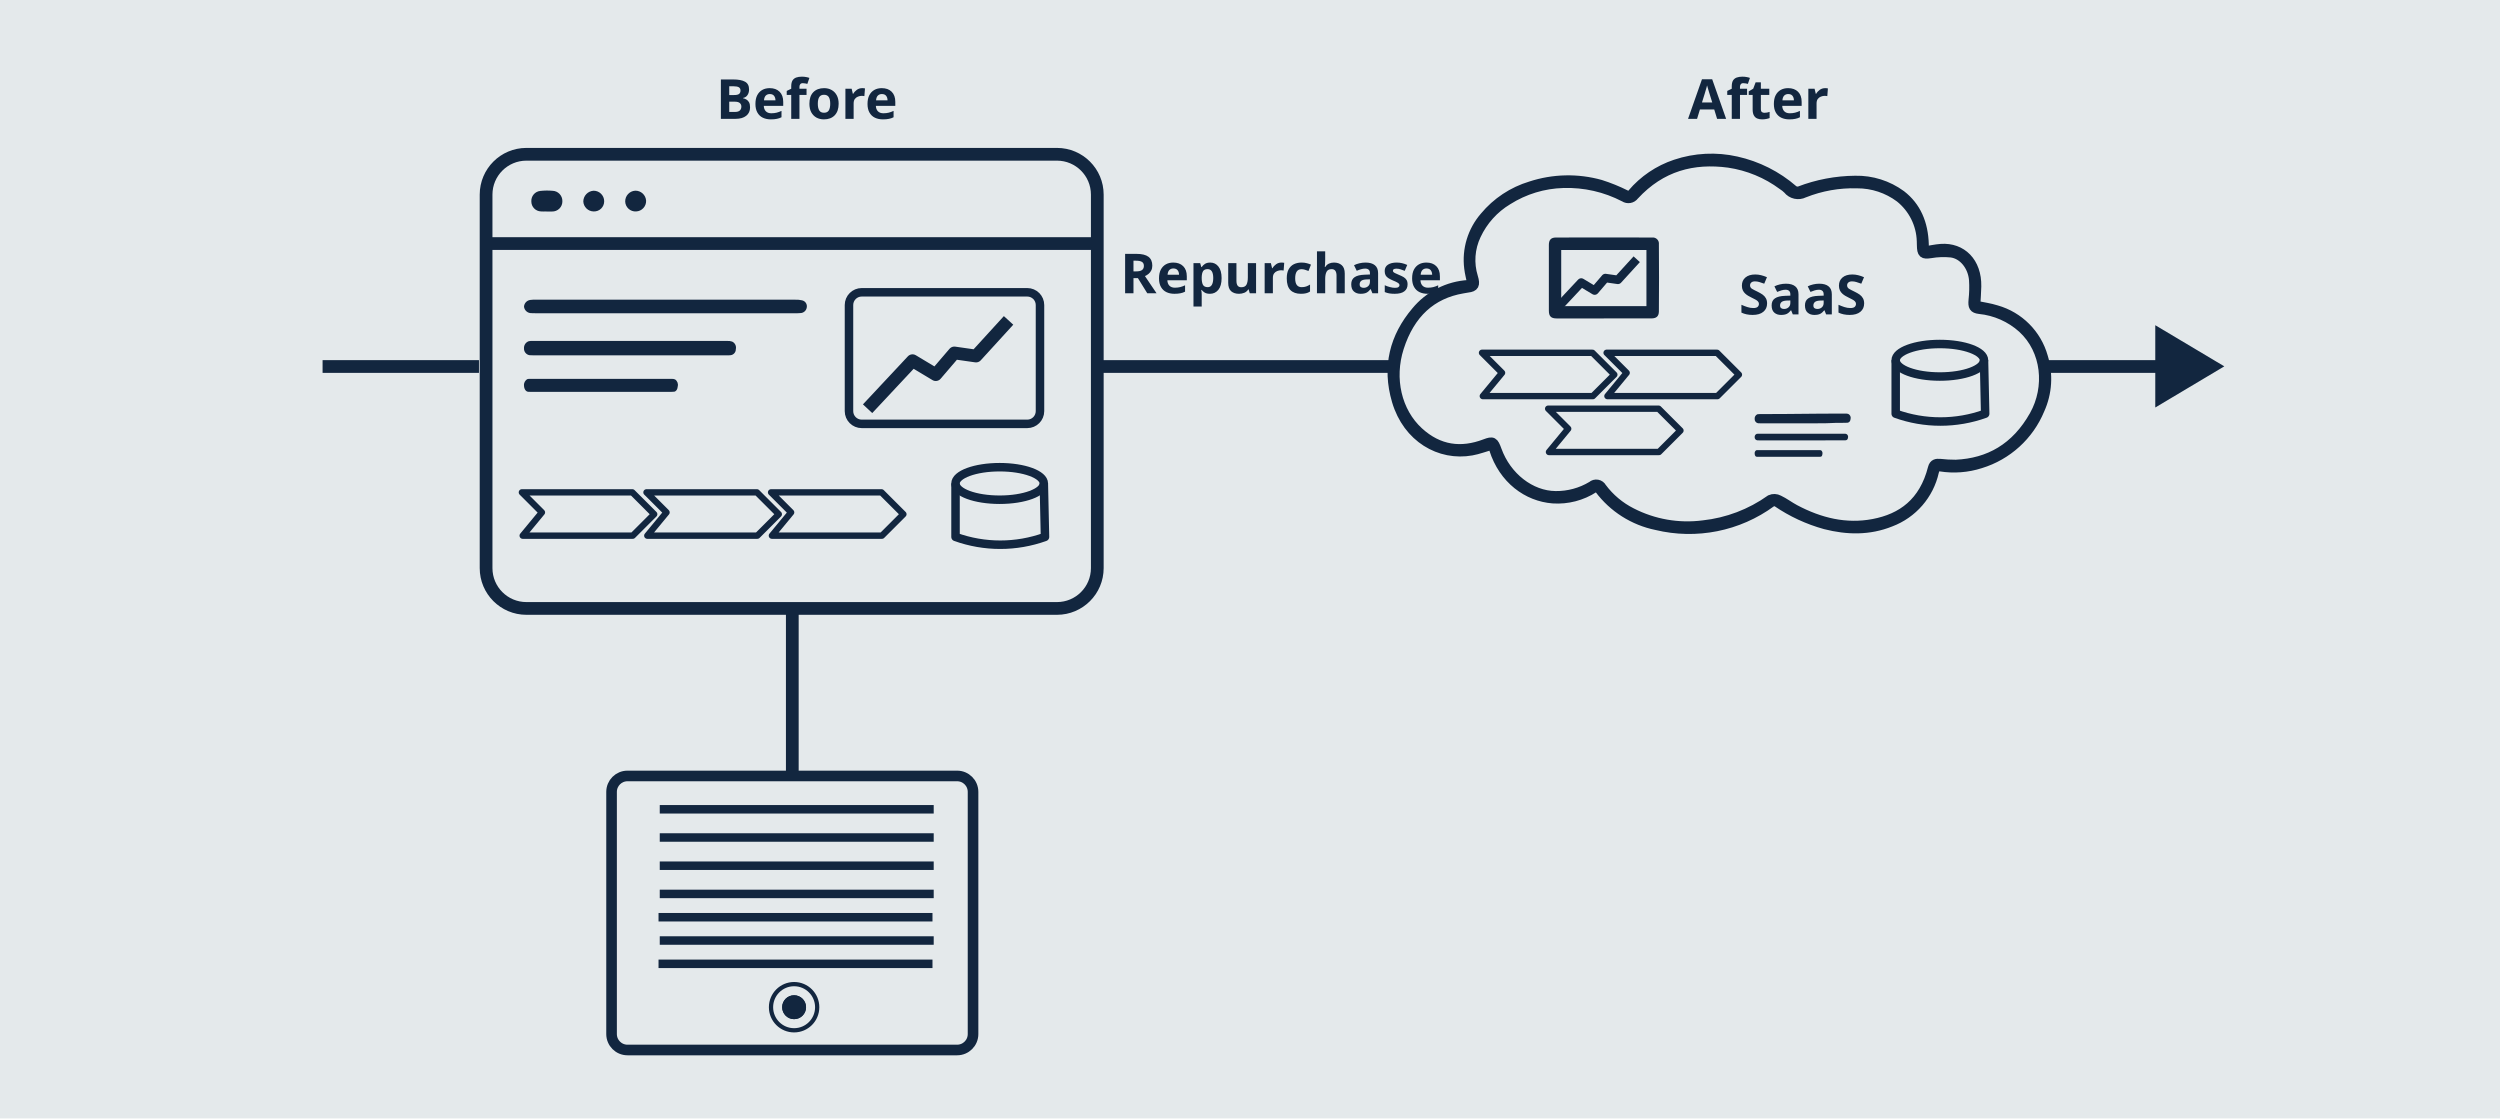
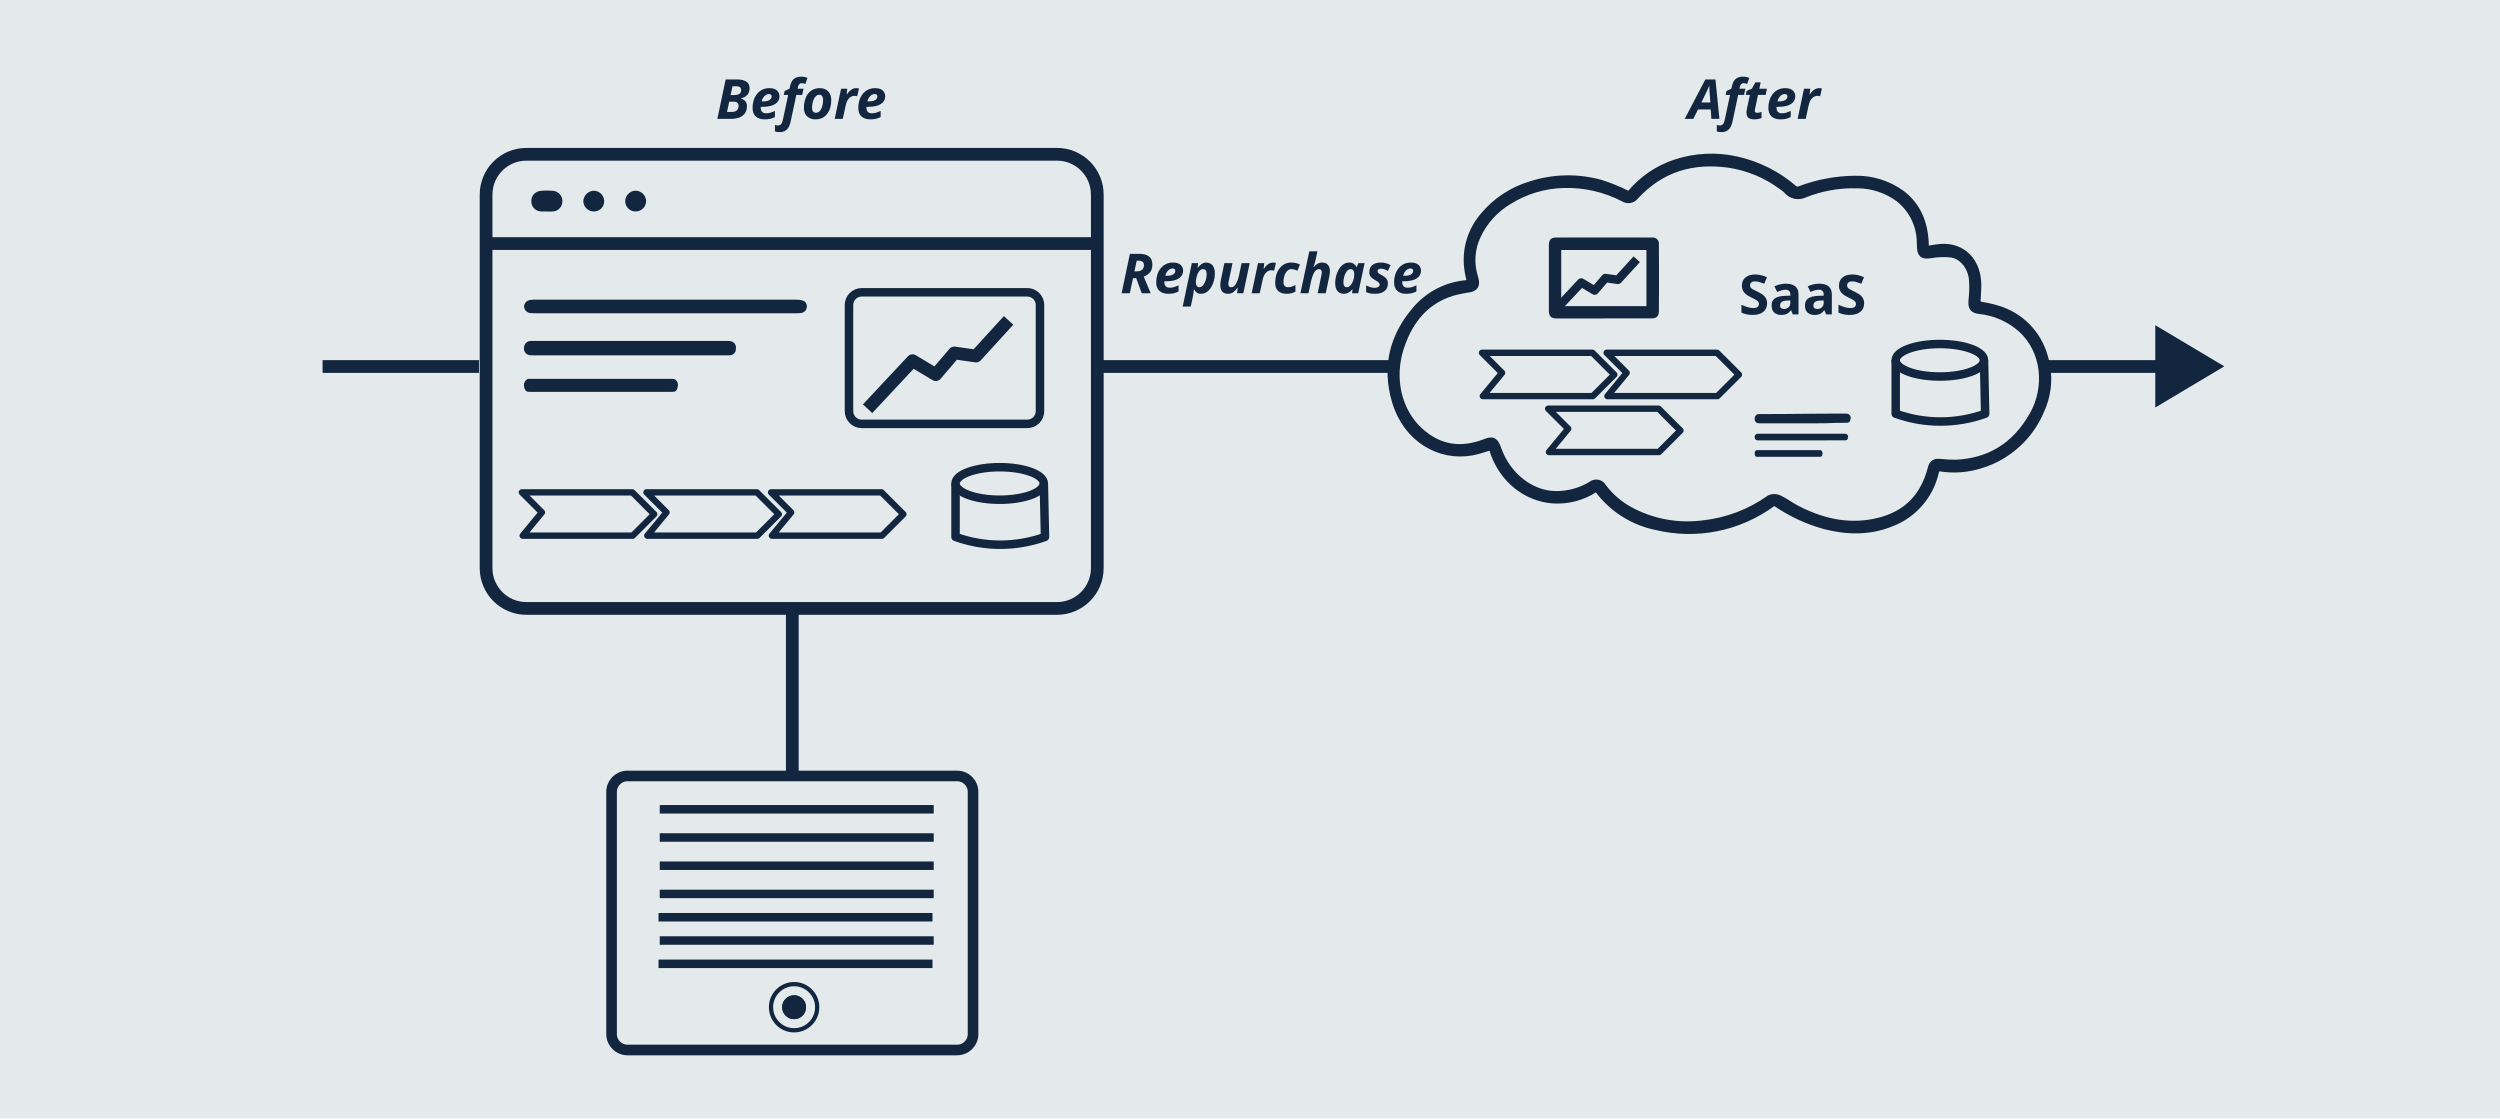
<svg xmlns="http://www.w3.org/2000/svg" width="589" height="263.502" viewBox="0 0 589 263.502">
-   <g id="Grupo_1075942" data-name="Grupo 1075942" transform="translate(-370 -3385)">
-     <rect id="Rectángulo_376441" data-name="Rectángulo 376441" width="589" height="263.502" transform="translate(370 3385)" fill="#e4e9eb" opacity="0.997" />
-     <g id="Grupo_1074660" data-name="Grupo 1074660" transform="translate(446 3397)">
-       <g id="gbVqRU.tif" transform="translate(47.454 32.893)">
-         <g id="Grupo_155512" data-name="Grupo 155512">
-           <path id="Trazado_197441" data-name="Trazado 197441" d="M-953.461,4764.263q-15.129,0-30.259,0c-.4,0-.8.006-1.192-.026a1.721,1.721,0,0,1-1.731-1.51,1.7,1.7,0,0,1,1.507-1.607,7,7,0,0,1,1.187-.053q30.638,0,61.277,0a5.4,5.4,0,0,1,1.491.142,1.426,1.426,0,0,1,1.156,1.687,1.555,1.555,0,0,1-1.554,1.326,11.74,11.74,0,0,1-1.3.038Q-938.169,4764.264-953.461,4764.263Z" transform="translate(986.644 -4735.351)" fill="#12263f" />
-           <path id="Trazado_197442" data-name="Trazado 197442" d="M-961.784,4800.792q-11.334,0-22.669,0a7.561,7.561,0,0,1-.893-.029,1.562,1.562,0,0,1-1.3-1.6,1.677,1.677,0,0,1,1.129-1.7,3.628,3.628,0,0,1,.889-.058q22.954,0,45.907,0a2.9,2.9,0,0,1,1.117.15,1.571,1.571,0,0,1,.867,1.79,1.4,1.4,0,0,1-1.164,1.409,6.281,6.281,0,0,1-.973.04Q-950.328,4800.793-961.784,4800.792Z" transform="translate(986.644 -4761.97)" fill="#12263f" />
-           <path id="Trazado_197443" data-name="Trazado 197443" d="M-968.6,4830.835h-16.454a4.63,4.63,0,0,1-.648-.025c-.536-.077-.923-.685-.941-1.451a1.548,1.548,0,0,1,.819-1.54,2.2,2.2,0,0,1,.646-.051q16.66,0,33.322,0a1.716,1.716,0,0,1,.811.138,1.532,1.532,0,0,1,.629,1.617c-.064.744-.358,1.177-.845,1.272a3.633,3.633,0,0,1-.706.036Q-960.283,4830.836-968.6,4830.835Z" transform="translate(986.643 -4783.402)" fill="#12263f" />
-           <path id="Trazado_197444" data-name="Trazado 197444" d="M-977.107,4680.012c-.431,0-.866.035-1.294-.007a2.339,2.339,0,0,1-2.265-2.33,2.362,2.362,0,0,1,2.1-2.5,14.55,14.55,0,0,1,2.873-.034,2.4,2.4,0,0,1,2.341,2.435,2.378,2.378,0,0,1-2.455,2.449c-.429.03-.863,0-1.295,0Z" transform="translate(982.395 -4675.086)" fill="#12263f" />
-           <path id="Trazado_197445" data-name="Trazado 197445" d="M-899.206,4677.549a2.455,2.455,0,0,1-2.368,2.535,2.422,2.422,0,0,1-2.558-2.33,2.518,2.518,0,0,1,2.354-2.563A2.514,2.514,0,0,1-899.206,4677.549Z" transform="translate(927.975 -4675.159)" fill="#12263f" />
-           <path id="Trazado_197446" data-name="Trazado 197446" d="M-933.367,4677.692a2.384,2.384,0,0,1-2.482,2.419,2.473,2.473,0,0,1-2.437-2.351,2.573,2.573,0,0,1,2.442-2.532A2.485,2.485,0,0,1-933.367,4677.692Z" transform="translate(952.259 -4675.187)" fill="#12263f" />
+   <g id="Grupo_1076385" data-name="Grupo 1076385" transform="translate(-370 -3385)">
+     <g id="Grupo_1075942" data-name="Grupo 1075942">
+       <rect id="Rectángulo_376441" data-name="Rectángulo 376441" width="589" height="263.502" transform="translate(370 3385)" fill="#e4e9eb" opacity="0.997" />
+       <g id="Grupo_1074660" data-name="Grupo 1074660" transform="translate(446 3397)">
+         <g id="gbVqRU.tif" transform="translate(47.454 32.893)">
+           <g id="Grupo_155512" data-name="Grupo 155512">
+             <path id="Trazado_197441" data-name="Trazado 197441" d="M-953.461,4764.263q-15.129,0-30.259,0c-.4,0-.8.006-1.192-.026a1.721,1.721,0,0,1-1.731-1.51,1.7,1.7,0,0,1,1.507-1.607,7,7,0,0,1,1.187-.053q30.638,0,61.277,0a5.4,5.4,0,0,1,1.491.142,1.426,1.426,0,0,1,1.156,1.687,1.555,1.555,0,0,1-1.554,1.326,11.74,11.74,0,0,1-1.3.038Q-938.169,4764.264-953.461,4764.263Z" transform="translate(986.644 -4735.351)" fill="#12263f" />
+             <path id="Trazado_197442" data-name="Trazado 197442" d="M-961.784,4800.792q-11.334,0-22.669,0a7.561,7.561,0,0,1-.893-.029,1.562,1.562,0,0,1-1.3-1.6,1.677,1.677,0,0,1,1.129-1.7,3.628,3.628,0,0,1,.889-.058q22.954,0,45.907,0a2.9,2.9,0,0,1,1.117.15,1.571,1.571,0,0,1,.867,1.79,1.4,1.4,0,0,1-1.164,1.409,6.281,6.281,0,0,1-.973.04Q-950.328,4800.793-961.784,4800.792Z" transform="translate(986.644 -4761.97)" fill="#12263f" />
+             <path id="Trazado_197443" data-name="Trazado 197443" d="M-968.6,4830.835h-16.454a4.63,4.63,0,0,1-.648-.025c-.536-.077-.923-.685-.941-1.451a1.548,1.548,0,0,1,.819-1.54,2.2,2.2,0,0,1,.646-.051q16.66,0,33.322,0a1.716,1.716,0,0,1,.811.138,1.532,1.532,0,0,1,.629,1.617c-.064.744-.358,1.177-.845,1.272a3.633,3.633,0,0,1-.706.036Q-960.283,4830.836-968.6,4830.835Z" transform="translate(986.643 -4783.402)" fill="#12263f" />
+             <path id="Trazado_197444" data-name="Trazado 197444" d="M-977.107,4680.012c-.431,0-.866.035-1.294-.007a2.339,2.339,0,0,1-2.265-2.33,2.362,2.362,0,0,1,2.1-2.5,14.55,14.55,0,0,1,2.873-.034,2.4,2.4,0,0,1,2.341,2.435,2.378,2.378,0,0,1-2.455,2.449c-.429.03-.863,0-1.295,0Z" transform="translate(982.395 -4675.086)" fill="#12263f" />
+             <path id="Trazado_197445" data-name="Trazado 197445" d="M-899.206,4677.549a2.455,2.455,0,0,1-2.368,2.535,2.422,2.422,0,0,1-2.558-2.33,2.518,2.518,0,0,1,2.354-2.563A2.514,2.514,0,0,1-899.206,4677.549Z" transform="translate(927.975 -4675.159)" fill="#12263f" />
+             <path id="Trazado_197446" data-name="Trazado 197446" d="M-933.367,4677.692a2.384,2.384,0,0,1-2.482,2.419,2.473,2.473,0,0,1-2.437-2.351,2.573,2.573,0,0,1,2.442-2.532A2.485,2.485,0,0,1-933.367,4677.692Z" transform="translate(952.259 -4675.187)" fill="#12263f" />
+           </g>
        </g>
+         <path id="Trazado_197448" data-name="Trazado 197448" d="M-784.979,4931.383h25.924l5.051-5.052-5.147-5.146h-26.02l4.718,4.718Z" transform="translate(890.84 -4817.182)" fill="none" stroke="#12263f" stroke-linejoin="round" stroke-width="1.5" />
+         <path id="Trazado_197449" data-name="Trazado 197449" d="M-886.574,4931.383h25.924l5.051-5.052-5.147-5.146h-26.02l4.718,4.718Z" transform="translate(963.079 -4817.182)" fill="none" stroke="#12263f" stroke-linejoin="round" stroke-width="1.5" />
+         <path id="Trazado_197450" data-name="Trazado 197450" d="M-988.169,4931.383h25.925l5.051-5.052-5.147-5.146h-26.02l4.718,4.718Z" transform="translate(1035.318 -4817.182)" fill="none" stroke="#12263f" stroke-linejoin="round" stroke-width="1.5" />
+         <path id="Trazado_197451" data-name="Trazado 197451" d="M-634.8,4913.921v12.594a31.109,31.109,0,0,0,21.078,0l-.274-12.594" transform="translate(783.922 -4812.018)" fill="none" stroke="#12263f" stroke-linejoin="round" stroke-width="2" />
+         <path id="Trazado_197452" data-name="Trazado 197452" d="M-706.488,4801.779l10.585-11.315,5.475,3.285,4.38-5.11,5.11.73,7.664-8.395" transform="translate(834.893 -4717.486)" fill="none" stroke="#12263f" stroke-linejoin="round" stroke-width="3" />
+         <ellipse id="Elipse_5993" data-name="Elipse 5993" cx="10.402" cy="3.832" rx="10.402" ry="3.832" transform="translate(149.118 98.072)" fill="none" stroke="#12263f" stroke-linejoin="round" stroke-width="2" />
+         <path id="Trazado_197527" data-name="Trazado 197527" d="M-784.979,4931.383h25.924l5.051-5.052-5.147-5.146h-26.02l4.718,4.718Z" transform="translate(1073.918 -4836.893)" fill="none" stroke="#12263f" stroke-linejoin="round" stroke-width="1.5" />
+         <path id="Trazado_197528" data-name="Trazado 197528" d="M-886.574,4931.383h25.924l5.051-5.052-5.147-5.146h-26.02l4.718,4.718Z" transform="translate(1189.285 -4850.065)" fill="none" stroke="#12263f" stroke-linejoin="round" stroke-width="1.5" />
+         <path id="Trazado_197529" data-name="Trazado 197529" d="M-988.169,4931.383h25.925l5.051-5.052-5.147-5.146h-26.02l4.718,4.718Z" transform="translate(1261.524 -4850.065)" fill="none" stroke="#12263f" stroke-linejoin="round" stroke-width="1.5" />
+         <g id="Rectángulo_376411" data-name="Rectángulo 376411" transform="translate(123.021 55.865)" fill="none" stroke="#12263f" stroke-width="2">
+           <rect width="47" height="33" rx="4" stroke="none" />
+           <rect x="1" y="1" width="45" height="31" rx="3" fill="none" />
+         </g>
+         <path id="Trazado_197436" data-name="Trazado 197436" d="M-10419.125-6917.625h36.843" transform="translate(10419.125 6991.973)" fill="none" stroke="#12263f" stroke-width="3" />
+         <path id="Trazado_197437" data-name="Trazado 197437" d="M0,0H41.1" transform="translate(110.667 171.596) rotate(-90)" fill="none" stroke="#12263f" stroke-width="3" />
+         <path id="Trazado_197439" data-name="Trazado 197439" d="M-10419.125-6917.625h69.958" transform="translate(10601.072 6991.973)" fill="none" stroke="#12263f" stroke-width="3" />
+         <path id="Trazado_197440" data-name="Trazado 197440" d="M-10419.125-6917.625h28.931" transform="translate(10823.83 6991.973)" fill="none" stroke="#12263f" stroke-width="3" />
+         <path id="Polígono_73" data-name="Polígono 73" d="M9.694,0l9.694,16.261H0Z" transform="translate(448.044 64.618) rotate(90)" fill="#12263f" />
+         <g id="Rectángulo_46384" data-name="Rectángulo 46384" transform="translate(66.835 169.565)" fill="none" stroke="#12263f" stroke-width="2.5">
+           <rect width="87.664" height="67.064" rx="5" stroke="none" />
+           <rect x="1.25" y="1.25" width="85.164" height="64.564" rx="3.75" fill="none" />
+         </g>
+         <g id="Grupo_1074588" data-name="Grupo 1074588" transform="translate(79.15 178.67)">
+           <path id="Trazado_197441-2" data-name="Trazado 197441" d="M-10088.652-6500.5h64.543" transform="translate(10088.94 6500.5)" fill="none" stroke="#12263f" stroke-width="2" />
+           <path id="Trazado_197443-2" data-name="Trazado 197443" d="M-10088.652-6500.5h64.543" transform="translate(10088.94 6513.792)" fill="none" stroke="#12263f" stroke-width="2" />
+           <path id="Trazado_197445-2" data-name="Trazado 197445" d="M-10088.652-6500.5h64.543" transform="translate(10088.652 6525.928)" fill="none" stroke="#12263f" stroke-width="2" />
+           <path id="Trazado_197447" data-name="Trazado 197447" d="M-10088.652-6500.5h64.543" transform="translate(10088.652 6536.908)" fill="none" stroke="#12263f" stroke-width="2" />
+           <path id="Trazado_197449-2" data-name="Trazado 197449" d="M-10088.652-6500.5h64.543" transform="translate(10088.94 6507.146)" fill="none" stroke="#12263f" stroke-width="2" />
+           <path id="Trazado_197451-2" data-name="Trazado 197451" d="M-10088.652-6500.5h64.543" transform="translate(10088.94 6520.438)" fill="none" stroke="#12263f" stroke-width="2" />
+           <path id="Trazado_197453" data-name="Trazado 197453" d="M-10088.652-6500.5h64.543" transform="translate(10088.94 6531.418)" fill="none" stroke="#12263f" stroke-width="2" />
+         </g>
+         <g id="Grupo_1074589" data-name="Grupo 1074589" transform="translate(105.15 219.358)">
+           <g id="Elipse_5993-2" data-name="Elipse 5993" fill="none" stroke="#12263f" stroke-width="1">
+             <circle cx="5.941" cy="5.941" r="5.941" stroke="none" />
+             <circle cx="5.941" cy="5.941" r="5.441" fill="none" />
+           </g>
+           <g id="Elipse_5995" data-name="Elipse 5995" transform="translate(3.127 3.127)" fill="#12263f" stroke="#12263f" stroke-width="1">
+             <circle cx="2.814" cy="2.814" r="2.814" stroke="none" />
+             <circle cx="2.814" cy="2.814" r="2.314" fill="none" />
+           </g>
+         </g>
+         <path id="Trazado_197455" data-name="Trazado 197455" d="M-708.49,4769.306c-1.748,0-3.5.006-5.243,0-1.3-.005-1.807-.517-1.811-1.82-.006-1.665-.008-13.847,0-15.51.006-1.166.492-1.727,1.64-1.735,3.662-.026,19.011-.025,22.672,0a1.438,1.438,0,0,1,1.611,1.6c.043,1.774.045,14.07,0,15.843-.03,1.133-.6,1.611-1.772,1.616C-693.2,4769.312-706.687,4769.306-708.49,4769.306Zm15.935-16.119h-20.079V4766.4h20.079Z" transform="translate(1004.456 -4706.281)" fill="#12263f" stroke="rgba(0,0,0,0)" stroke-width="4" />
+         <path id="Trazado_197456" data-name="Trazado 197456" d="M-706.488,4792.995l6.116-6.536,3.163,1.9,2.531-2.953,2.953.424,4.429-4.852" transform="translate(996.908 -4731.901)" fill="none" stroke="#12263f" stroke-linejoin="round" stroke-width="2" />
+         <path id="Trazado_197457" data-name="Trazado 197457" d="M-634.8,4913.921v12.594a31.109,31.109,0,0,0,21.078,0l-.274-12.594" transform="translate(1005.428 -4841.042)" fill="none" stroke="#12263f" stroke-linejoin="round" stroke-width="2" />
+         <ellipse id="Elipse_5997" data-name="Elipse 5997" cx="10.402" cy="3.832" rx="10.402" ry="3.832" transform="translate(370.624 69.047)" fill="none" stroke="#12263f" stroke-linejoin="round" stroke-width="2" />
+         <g id="Jh8W0t" transform="translate(251.906 25.204)">
+           <g id="Grupo_155516" data-name="Grupo 155516">
+             <path id="Trazado_197486" data-name="Trazado 197486" d="M-1387.324,4888.216c-1.639.473-3.179,1.063-4.759,1.348-7.539,1.354-15.212-3.065-17.8-11.82-2.4-8.121-.492-15.191,4.57-21.175a17.44,17.44,0,0,1,12.482-6.345c.2-.014.4-.046.6-.075.028-.005.052-.048.095-.089-.241-1.2-.572-2.4-.714-3.624a15.664,15.664,0,0,1,3.707-12.217,22.748,22.748,0,0,1,10.932-7.242,28.434,28.434,0,0,1,16.513-.359,41.577,41.577,0,0,1,5.993,2.434.921.921,0,0,0,1.316-.256,23.015,23.015,0,0,1,10.286-6.957,26.778,26.778,0,0,1,14.414-.724,30.592,30.592,0,0,1,13.422,6.764,1.544,1.544,0,0,0,1.333.287,37.631,37.631,0,0,1,13.216-2.509,17.767,17.767,0,0,1,10.875,3.431c3.6,2.772,5.3,6.76,5.451,11.728.014.465,0,.93,0,1.489,1.342-.211,2.583-.493,3.834-.586,5-.372,8.65,3.253,8.534,9.012-.029,1.477-.152,2.951-.229,4.384,1.594.339,3.238.55,4.814,1.052a16.09,16.09,0,0,1,11.1,11.133,17.652,17.652,0,0,1-.783,12.5,22.258,22.258,0,0,1-14.06,12.792,20.46,20.46,0,0,1-9.51.728c-.795-.115-1.079.173-1.317,1.091a16.611,16.611,0,0,1-10.35,11.935c-5.083,2.043-10.236,1.932-15.446.605a38.082,38.082,0,0,1-11.4-5.286,1.28,1.28,0,0,0-1.238.049,32.864,32.864,0,0,1-27.148,5.422,22.536,22.536,0,0,1-13.511-8.569c-.352-.467-.628-.533-1.118-.231a15.9,15.9,0,0,1-9.734,2.526c-6.037-.461-11.747-4.581-14.02-11.774C-1387.06,4888.792-1387.2,4888.518-1387.324,4888.216Zm16.816-61.668a25.62,25.62,0,0,0-13.024,3.969,18.865,18.865,0,0,0-7.374,8.186,13.529,13.529,0,0,0-.7,9.826c.572,1.87.236,2.463-1.4,2.657-.4.048-.8.137-1.2.205-7.236,1.238-12.288,5.768-14.859,13.792-2.333,7.281-.528,15.035,4.57,19.711,4.675,4.288,9.921,4.94,15.494,2.818,1.92-.73,2.2-.575,2.98,1.573,2.26,6.263,7.877,10.617,13.7,10.663a16.069,16.069,0,0,0,8.483-2.3,1.631,1.631,0,0,1,2.534.452,19.734,19.734,0,0,0,6.932,5.817,28.676,28.676,0,0,0,16.8,2.933,33.477,33.477,0,0,0,15.822-6.01,2.356,2.356,0,0,1,2.072.083c1.307.615,2.5,1.541,3.79,2.226,5.863,3.117,11.979,4.594,18.405,3.377,6.693-1.266,11.82-4.951,13.879-13.02.294-1.152,1.018-1.207,1.843-1.148a31.943,31.943,0,0,0,3.734.207c7.72-.35,14.059-3.841,18.37-11.536,3.665-6.54,2.876-15.2-2.758-20.355a17.7,17.7,0,0,0-10.077-4.452c-1.434-.184-1.688-.679-1.536-2.309a27.132,27.132,0,0,0,.111-4.706c-.267-3.244-2.477-5.954-5.23-6.293a17.776,17.776,0,0,0-4.811.17c-1.821.276-2.213.029-2.243-2.085,0-.315,0-.633-.023-.946a13.488,13.488,0,0,0-5.066-10.129,16.609,16.609,0,0,0-9.99-3.3,31.156,31.156,0,0,0-12.438,2.2,3.234,3.234,0,0,1-4-.889,6.727,6.727,0,0,0-1.168-.932,28.113,28.113,0,0,0-12.671-5.244c-8.29-1.108-15.837.791-22.128,7.609a1.827,1.827,0,0,1-2.486.449A29.029,29.029,0,0,0-1370.509,4826.548Z" transform="translate(1410.911 -4820.458)" fill="#12263f" stroke="#12263f" stroke-width="2" />
+           </g>
+         </g>
+         <text id="Before" transform="translate(92.667 16)" fill="#12263f" font-size="13" font-family="SegoeUI-BoldItalic, Segoe UI" font-weight="700" font-style="italic">
+           <tspan x="0" y="0">Before</tspan>
+         </text>
+         <text id="After" transform="translate(321.704 16)" fill="#12263f" font-size="13" font-family="SegoeUI-BoldItalic, Segoe UI" font-weight="700" font-style="italic">
+           <tspan x="0" y="0">After</tspan>
+         </text>
+         <text id="SaaS" transform="translate(333.686 62.073)" fill="#12263f" font-size="13" font-family="SegoeUI-Bold, Segoe UI" font-weight="700">
+           <tspan x="0" y="0">SaaS</tspan>
+         </text>
+         <text id="Repurchase" transform="translate(187.906 57.093)" fill="#12263f" font-size="13" font-family="SegoeUI-BoldItalic, Segoe UI" font-weight="700" font-style="italic">
+           <tspan x="0" y="0">Repurchase</tspan>
+         </text>
+         <path id="Trazado_197530" data-name="Trazado 197530" d="M-972.021,4763.155h-13.335a4.281,4.281,0,0,1-.525-.018.984.984,0,0,1-.763-1.028,1.078,1.078,0,0,1,.664-1.092,1.993,1.993,0,0,1,.523-.037c9,0,11.247-.118,20.248-.115a1.572,1.572,0,0,1,.657.1,1.034,1.034,0,0,1,.51,1.147c-.052.527-.29.833-.685.9a3.2,3.2,0,0,1-.572.027C-969.791,4763.038-967.528,4763.155-972.021,4763.155Z" transform="translate(1324.042 -4675.424)" fill="#12263f" />
+         <path id="Trazado_197531" data-name="Trazado 197531" d="M-975.689,4798.967h-9.99a3.3,3.3,0,0,1-.393-.014.715.715,0,0,1-.572-.742.775.775,0,0,1,.5-.787,1.461,1.461,0,0,1,.392-.027q10.115,0,20.231,0a1.2,1.2,0,0,1,.492.07.738.738,0,0,1,.382.828c-.039.38-.218.6-.513.65a2.734,2.734,0,0,1-.429.02Z" transform="translate(1324.042 -4707.216)" fill="#12263f" />
+         <path id="Trazado_197532" data-name="Trazado 197532" d="M-978.691,4829.337q-3.626,0-7.251,0a1.743,1.743,0,0,1-.286-.012c-.236-.04-.407-.352-.415-.742a.826.826,0,0,1,.361-.789.873.873,0,0,1,.285-.025q7.342,0,14.684,0a.674.674,0,0,1,.357.07.845.845,0,0,1,.277.828c-.028.381-.158.6-.372.651a1.332,1.332,0,0,1-.311.018Q-975.027,4829.338-978.691,4829.337Z" transform="translate(1324.042 -4733.717)" fill="#12263f" />
+         <g id="Rectángulo_376418" data-name="Rectángulo 376418" transform="translate(37.021 22.849)" fill="none" stroke="#12263f" stroke-width="3">
+           <rect width="147" height="110" rx="11" stroke="none" />
+           <rect x="1.5" y="1.5" width="144" height="107" rx="9.5" fill="none" />
+         </g>
+         <path id="Trazado_821950" data-name="Trazado 821950" d="M4061.071-8379.466h144.3" transform="translate(-4022.494 8424.849)" fill="none" stroke="#12263f" stroke-width="3" />
      </g>
-       <path id="Trazado_197448" data-name="Trazado 197448" d="M-784.979,4931.383h25.924l5.051-5.052-5.147-5.146h-26.02l4.718,4.718Z" transform="translate(890.84 -4817.182)" fill="none" stroke="#12263f" stroke-linejoin="round" stroke-width="1.5" />
-       <path id="Trazado_197449" data-name="Trazado 197449" d="M-886.574,4931.383h25.924l5.051-5.052-5.147-5.146h-26.02l4.718,4.718Z" transform="translate(963.079 -4817.182)" fill="none" stroke="#12263f" stroke-linejoin="round" stroke-width="1.5" />
-       <path id="Trazado_197450" data-name="Trazado 197450" d="M-988.169,4931.383h25.925l5.051-5.052-5.147-5.146h-26.02l4.718,4.718Z" transform="translate(1035.318 -4817.182)" fill="none" stroke="#12263f" stroke-linejoin="round" stroke-width="1.5" />
-       <path id="Trazado_197451" data-name="Trazado 197451" d="M-634.8,4913.921v12.594a31.109,31.109,0,0,0,21.078,0l-.274-12.594" transform="translate(783.922 -4812.018)" fill="none" stroke="#12263f" stroke-linejoin="round" stroke-width="2" />
-       <path id="Trazado_197452" data-name="Trazado 197452" d="M-706.488,4801.779l10.585-11.315,5.475,3.285,4.38-5.11,5.11.73,7.664-8.395" transform="translate(834.893 -4717.486)" fill="none" stroke="#12263f" stroke-linejoin="round" stroke-width="3" />
-       <ellipse id="Elipse_5993" data-name="Elipse 5993" cx="10.402" cy="3.832" rx="10.402" ry="3.832" transform="translate(149.118 98.072)" fill="none" stroke="#12263f" stroke-linejoin="round" stroke-width="2" />
-       <path id="Trazado_197527" data-name="Trazado 197527" d="M-784.979,4931.383h25.924l5.051-5.052-5.147-5.146h-26.02l4.718,4.718Z" transform="translate(1073.918 -4836.893)" fill="none" stroke="#12263f" stroke-linejoin="round" stroke-width="1.5" />
-       <path id="Trazado_197528" data-name="Trazado 197528" d="M-886.574,4931.383h25.924l5.051-5.052-5.147-5.146h-26.02l4.718,4.718Z" transform="translate(1189.285 -4850.065)" fill="none" stroke="#12263f" stroke-linejoin="round" stroke-width="1.5" />
-       <path id="Trazado_197529" data-name="Trazado 197529" d="M-988.169,4931.383h25.925l5.051-5.052-5.147-5.146h-26.02l4.718,4.718Z" transform="translate(1261.524 -4850.065)" fill="none" stroke="#12263f" stroke-linejoin="round" stroke-width="1.5" />
-       <g id="Rectángulo_376411" data-name="Rectángulo 376411" transform="translate(123.021 55.865)" fill="none" stroke="#12263f" stroke-width="2">
-         <rect width="47" height="33" rx="4" stroke="none" />
-         <rect x="1" y="1" width="45" height="31" rx="3" fill="none" />
-       </g>
-       <path id="Trazado_197436" data-name="Trazado 197436" d="M-10419.125-6917.625h36.843" transform="translate(10419.125 6991.973)" fill="none" stroke="#12263f" stroke-width="3" />
-       <path id="Trazado_197437" data-name="Trazado 197437" d="M0,0H41.1" transform="translate(110.667 171.596) rotate(-90)" fill="none" stroke="#12263f" stroke-width="3" />
-       <path id="Trazado_197439" data-name="Trazado 197439" d="M-10419.125-6917.625h69.958" transform="translate(10601.072 6991.973)" fill="none" stroke="#12263f" stroke-width="3" />
-       <path id="Trazado_197440" data-name="Trazado 197440" d="M-10419.125-6917.625h28.931" transform="translate(10823.83 6991.973)" fill="none" stroke="#12263f" stroke-width="3" />
-       <path id="Polígono_73" data-name="Polígono 73" d="M9.694,0l9.694,16.261H0Z" transform="translate(448.044 64.618) rotate(90)" fill="#12263f" />
-       <g id="Rectángulo_46384" data-name="Rectángulo 46384" transform="translate(66.835 169.565)" fill="none" stroke="#12263f" stroke-width="2.5">
-         <rect width="87.664" height="67.064" rx="5" stroke="none" />
-         <rect x="1.25" y="1.25" width="85.164" height="64.564" rx="3.75" fill="none" />
-       </g>
-       <g id="Grupo_1074588" data-name="Grupo 1074588" transform="translate(79.15 178.67)">
-         <path id="Trazado_197441-2" data-name="Trazado 197441" d="M-10088.652-6500.5h64.543" transform="translate(10088.94 6500.5)" fill="none" stroke="#12263f" stroke-width="2" />
-         <path id="Trazado_197443-2" data-name="Trazado 197443" d="M-10088.652-6500.5h64.543" transform="translate(10088.94 6513.792)" fill="none" stroke="#12263f" stroke-width="2" />
-         <path id="Trazado_197445-2" data-name="Trazado 197445" d="M-10088.652-6500.5h64.543" transform="translate(10088.652 6525.928)" fill="none" stroke="#12263f" stroke-width="2" />
-         <path id="Trazado_197447" data-name="Trazado 197447" d="M-10088.652-6500.5h64.543" transform="translate(10088.652 6536.908)" fill="none" stroke="#12263f" stroke-width="2" />
-         <path id="Trazado_197449-2" data-name="Trazado 197449" d="M-10088.652-6500.5h64.543" transform="translate(10088.94 6507.146)" fill="none" stroke="#12263f" stroke-width="2" />
-         <path id="Trazado_197451-2" data-name="Trazado 197451" d="M-10088.652-6500.5h64.543" transform="translate(10088.94 6520.438)" fill="none" stroke="#12263f" stroke-width="2" />
-         <path id="Trazado_197453" data-name="Trazado 197453" d="M-10088.652-6500.5h64.543" transform="translate(10088.94 6531.418)" fill="none" stroke="#12263f" stroke-width="2" />
-       </g>
-       <g id="Grupo_1074589" data-name="Grupo 1074589" transform="translate(105.15 219.358)">
-         <g id="Elipse_5993-2" data-name="Elipse 5993" fill="none" stroke="#12263f" stroke-width="1">
-           <circle cx="5.941" cy="5.941" r="5.941" stroke="none" />
-           <circle cx="5.941" cy="5.941" r="5.441" fill="none" />
-         </g>
-         <g id="Elipse_5995" data-name="Elipse 5995" transform="translate(3.127 3.127)" fill="#12263f" stroke="#12263f" stroke-width="1">
-           <circle cx="2.814" cy="2.814" r="2.814" stroke="none" />
-           <circle cx="2.814" cy="2.814" r="2.314" fill="none" />
-         </g>
-       </g>
-       <path id="Trazado_197455" data-name="Trazado 197455" d="M-708.49,4769.306c-1.748,0-3.5.006-5.243,0-1.3-.005-1.807-.517-1.811-1.82-.006-1.665-.008-13.847,0-15.51.006-1.166.492-1.727,1.64-1.735,3.662-.026,19.011-.025,22.672,0a1.438,1.438,0,0,1,1.611,1.6c.043,1.774.045,14.07,0,15.843-.03,1.133-.6,1.611-1.772,1.616C-693.2,4769.312-706.687,4769.306-708.49,4769.306Zm15.935-16.119h-20.079V4766.4h20.079Z" transform="translate(1004.456 -4706.281)" fill="#12263f" stroke="rgba(0,0,0,0)" stroke-width="4" />
-       <path id="Trazado_197456" data-name="Trazado 197456" d="M-706.488,4792.995l6.116-6.536,3.163,1.9,2.531-2.953,2.953.424,4.429-4.852" transform="translate(996.908 -4731.901)" fill="none" stroke="#12263f" stroke-linejoin="round" stroke-width="2" />
-       <path id="Trazado_197457" data-name="Trazado 197457" d="M-634.8,4913.921v12.594a31.109,31.109,0,0,0,21.078,0l-.274-12.594" transform="translate(1005.428 -4841.042)" fill="none" stroke="#12263f" stroke-linejoin="round" stroke-width="2" />
-       <ellipse id="Elipse_5997" data-name="Elipse 5997" cx="10.402" cy="3.832" rx="10.402" ry="3.832" transform="translate(370.624 69.047)" fill="none" stroke="#12263f" stroke-linejoin="round" stroke-width="2" />
-       <g id="Jh8W0t" transform="translate(251.906 25.204)">
-         <g id="Grupo_155516" data-name="Grupo 155516">
-           <path id="Trazado_197486" data-name="Trazado 197486" d="M-1387.324,4888.216c-1.639.473-3.179,1.063-4.759,1.348-7.539,1.354-15.212-3.065-17.8-11.82-2.4-8.121-.492-15.191,4.57-21.175a17.44,17.44,0,0,1,12.482-6.345c.2-.014.4-.046.6-.075.028-.005.052-.048.095-.089-.241-1.2-.572-2.4-.714-3.624a15.664,15.664,0,0,1,3.707-12.217,22.748,22.748,0,0,1,10.932-7.242,28.434,28.434,0,0,1,16.513-.359,41.577,41.577,0,0,1,5.993,2.434.921.921,0,0,0,1.316-.256,23.015,23.015,0,0,1,10.286-6.957,26.778,26.778,0,0,1,14.414-.724,30.592,30.592,0,0,1,13.422,6.764,1.544,1.544,0,0,0,1.333.287,37.631,37.631,0,0,1,13.216-2.509,17.767,17.767,0,0,1,10.875,3.431c3.6,2.772,5.3,6.76,5.451,11.728.014.465,0,.93,0,1.489,1.342-.211,2.583-.493,3.834-.586,5-.372,8.65,3.253,8.534,9.012-.029,1.477-.152,2.951-.229,4.384,1.594.339,3.238.55,4.814,1.052a16.09,16.09,0,0,1,11.1,11.133,17.652,17.652,0,0,1-.783,12.5,22.258,22.258,0,0,1-14.06,12.792,20.46,20.46,0,0,1-9.51.728c-.795-.115-1.079.173-1.317,1.091a16.611,16.611,0,0,1-10.35,11.935c-5.083,2.043-10.236,1.932-15.446.605a38.082,38.082,0,0,1-11.4-5.286,1.28,1.28,0,0,0-1.238.049,32.864,32.864,0,0,1-27.148,5.422,22.536,22.536,0,0,1-13.511-8.569c-.352-.467-.628-.533-1.118-.231a15.9,15.9,0,0,1-9.734,2.526c-6.037-.461-11.747-4.581-14.02-11.774C-1387.06,4888.792-1387.2,4888.518-1387.324,4888.216Zm16.816-61.668a25.62,25.62,0,0,0-13.024,3.969,18.865,18.865,0,0,0-7.374,8.186,13.529,13.529,0,0,0-.7,9.826c.572,1.87.236,2.463-1.4,2.657-.4.048-.8.137-1.2.205-7.236,1.238-12.288,5.768-14.859,13.792-2.333,7.281-.528,15.035,4.57,19.711,4.675,4.288,9.921,4.94,15.494,2.818,1.92-.73,2.2-.575,2.98,1.573,2.26,6.263,7.877,10.617,13.7,10.663a16.069,16.069,0,0,0,8.483-2.3,1.631,1.631,0,0,1,2.534.452,19.734,19.734,0,0,0,6.932,5.817,28.676,28.676,0,0,0,16.8,2.933,33.477,33.477,0,0,0,15.822-6.01,2.356,2.356,0,0,1,2.072.083c1.307.615,2.5,1.541,3.79,2.226,5.863,3.117,11.979,4.594,18.405,3.377,6.693-1.266,11.82-4.951,13.879-13.02.294-1.152,1.018-1.207,1.843-1.148a31.943,31.943,0,0,0,3.734.207c7.72-.35,14.059-3.841,18.37-11.536,3.665-6.54,2.876-15.2-2.758-20.355a17.7,17.7,0,0,0-10.077-4.452c-1.434-.184-1.688-.679-1.536-2.309a27.132,27.132,0,0,0,.111-4.706c-.267-3.244-2.477-5.954-5.23-6.293a17.776,17.776,0,0,0-4.811.17c-1.821.276-2.213.029-2.243-2.085,0-.315,0-.633-.023-.946a13.488,13.488,0,0,0-5.066-10.129,16.609,16.609,0,0,0-9.99-3.3,31.156,31.156,0,0,0-12.438,2.2,3.234,3.234,0,0,1-4-.889,6.727,6.727,0,0,0-1.168-.932,28.113,28.113,0,0,0-12.671-5.244c-8.29-1.108-15.837.791-22.128,7.609a1.827,1.827,0,0,1-2.486.449A29.029,29.029,0,0,0-1370.509,4826.548Z" transform="translate(1410.911 -4820.458)" fill="#12263f" stroke="#12263f" stroke-width="2" />
-         </g>
-       </g>
-       <text id="Before" transform="translate(92.667 16)" fill="#12263f" font-size="13" font-family="SegoeUI-Bold, Segoe UI" font-weight="700">
-         <tspan x="0" y="0">Before</tspan>
-       </text>
-       <text id="After" transform="translate(321.704 16)" fill="#12263f" font-size="13" font-family="SegoeUI-Bold, Segoe UI" font-weight="700">
-         <tspan x="0" y="0">After</tspan>
-       </text>
-       <text id="SaaS" transform="translate(333.686 62.073)" fill="#12263f" font-size="13" font-family="SegoeUI-Bold, Segoe UI" font-weight="700">
-         <tspan x="0" y="0">SaaS</tspan>
-       </text>
-       <text id="Repurchase" transform="translate(187.906 57.093)" fill="#12263f" font-size="13" font-family="SegoeUI-Bold, Segoe UI" font-weight="700">
-         <tspan x="0" y="0">Repurchase</tspan>
-       </text>
-       <path id="Trazado_197530" data-name="Trazado 197530" d="M-972.021,4763.155h-13.335a4.281,4.281,0,0,1-.525-.018.984.984,0,0,1-.763-1.028,1.078,1.078,0,0,1,.664-1.092,1.993,1.993,0,0,1,.523-.037c9,0,11.247-.118,20.248-.115a1.572,1.572,0,0,1,.657.1,1.034,1.034,0,0,1,.51,1.147c-.052.527-.29.833-.685.9a3.2,3.2,0,0,1-.572.027C-969.791,4763.038-967.528,4763.155-972.021,4763.155Z" transform="translate(1324.042 -4675.424)" fill="#12263f" />
-       <path id="Trazado_197531" data-name="Trazado 197531" d="M-975.689,4798.967h-9.99a3.3,3.3,0,0,1-.393-.014.715.715,0,0,1-.572-.742.775.775,0,0,1,.5-.787,1.461,1.461,0,0,1,.392-.027q10.115,0,20.231,0a1.2,1.2,0,0,1,.492.07.738.738,0,0,1,.382.828c-.039.38-.218.6-.513.65a2.734,2.734,0,0,1-.429.02Z" transform="translate(1324.042 -4707.216)" fill="#12263f" />
-       <path id="Trazado_197532" data-name="Trazado 197532" d="M-978.691,4829.337q-3.626,0-7.251,0a1.743,1.743,0,0,1-.286-.012c-.236-.04-.407-.352-.415-.742a.826.826,0,0,1,.361-.789.873.873,0,0,1,.285-.025q7.342,0,14.684,0a.674.674,0,0,1,.357.07.845.845,0,0,1,.277.828c-.028.381-.158.6-.372.651a1.332,1.332,0,0,1-.311.018Q-975.027,4829.338-978.691,4829.337Z" transform="translate(1324.042 -4733.717)" fill="#12263f" />
-       <g id="Rectángulo_376418" data-name="Rectángulo 376418" transform="translate(37.021 22.849)" fill="none" stroke="#12263f" stroke-width="3">
-         <rect width="147" height="110" rx="11" stroke="none" />
-         <rect x="1.5" y="1.5" width="144" height="107" rx="9.5" fill="none" />
-       </g>
-       <path id="Trazado_821950" data-name="Trazado 821950" d="M4061.071-8379.466h144.3" transform="translate(-4022.494 8424.849)" fill="none" stroke="#12263f" stroke-width="3" />
    </g>
  </g>
</svg>
